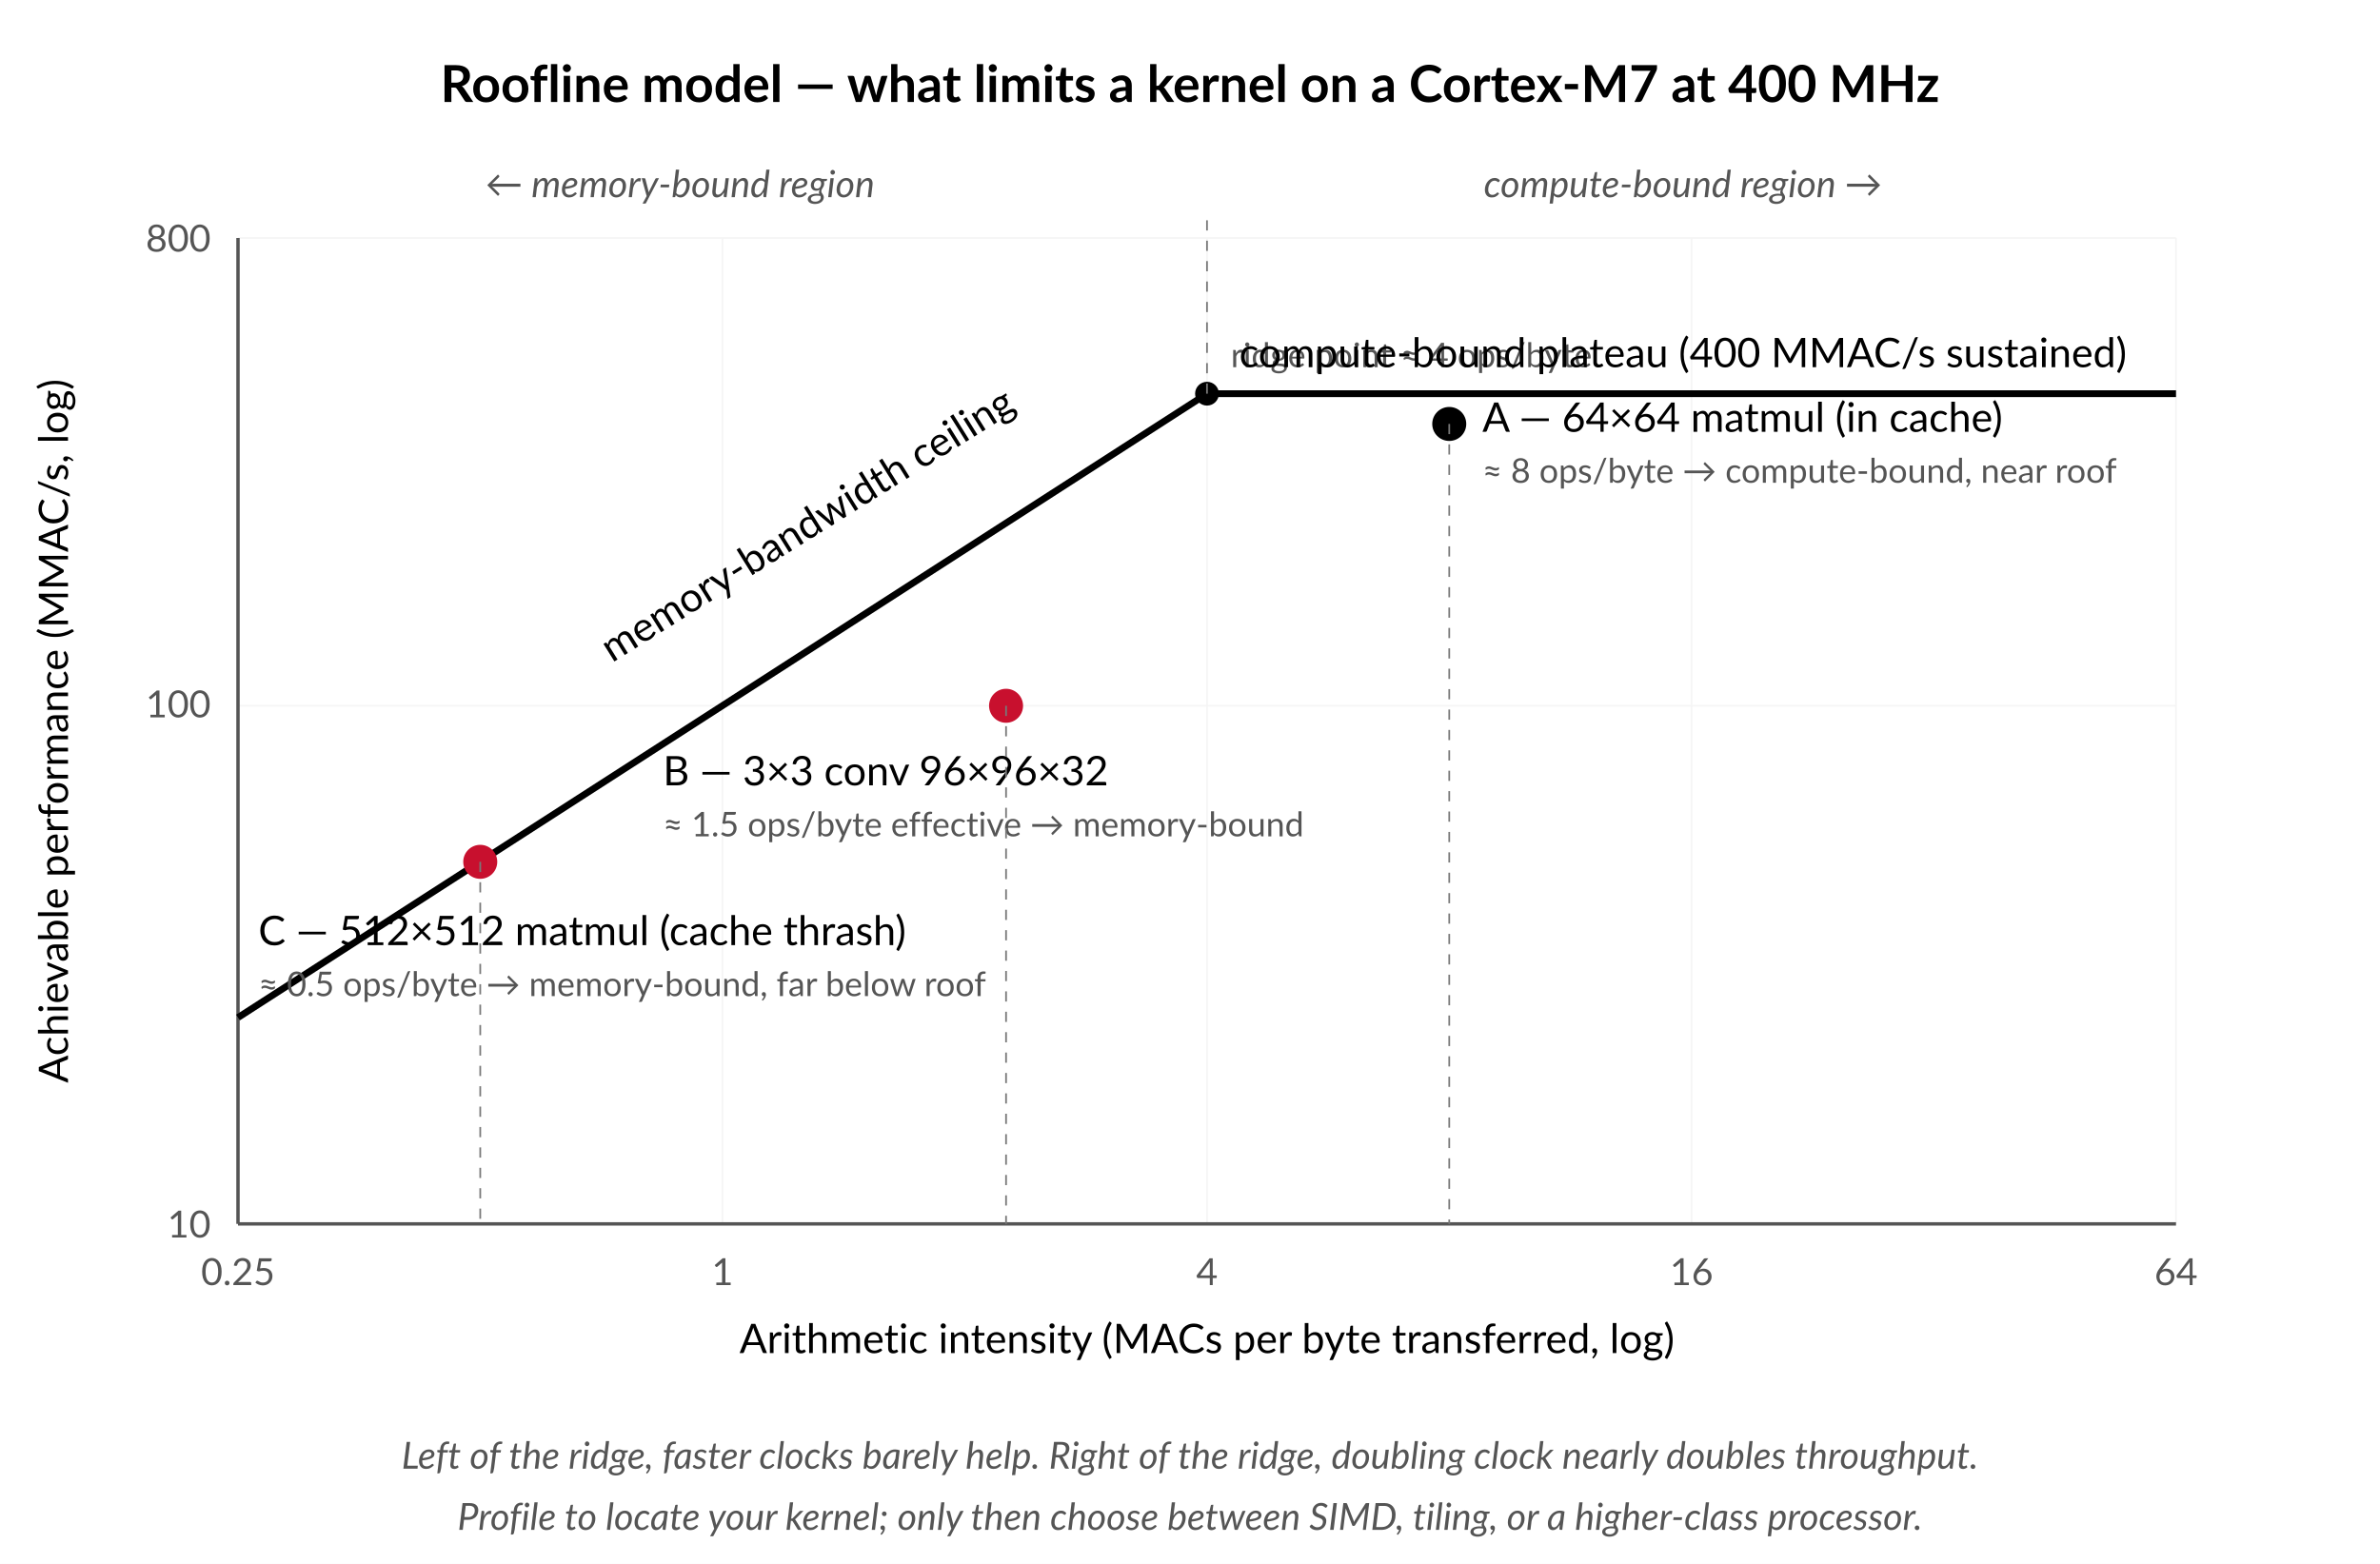
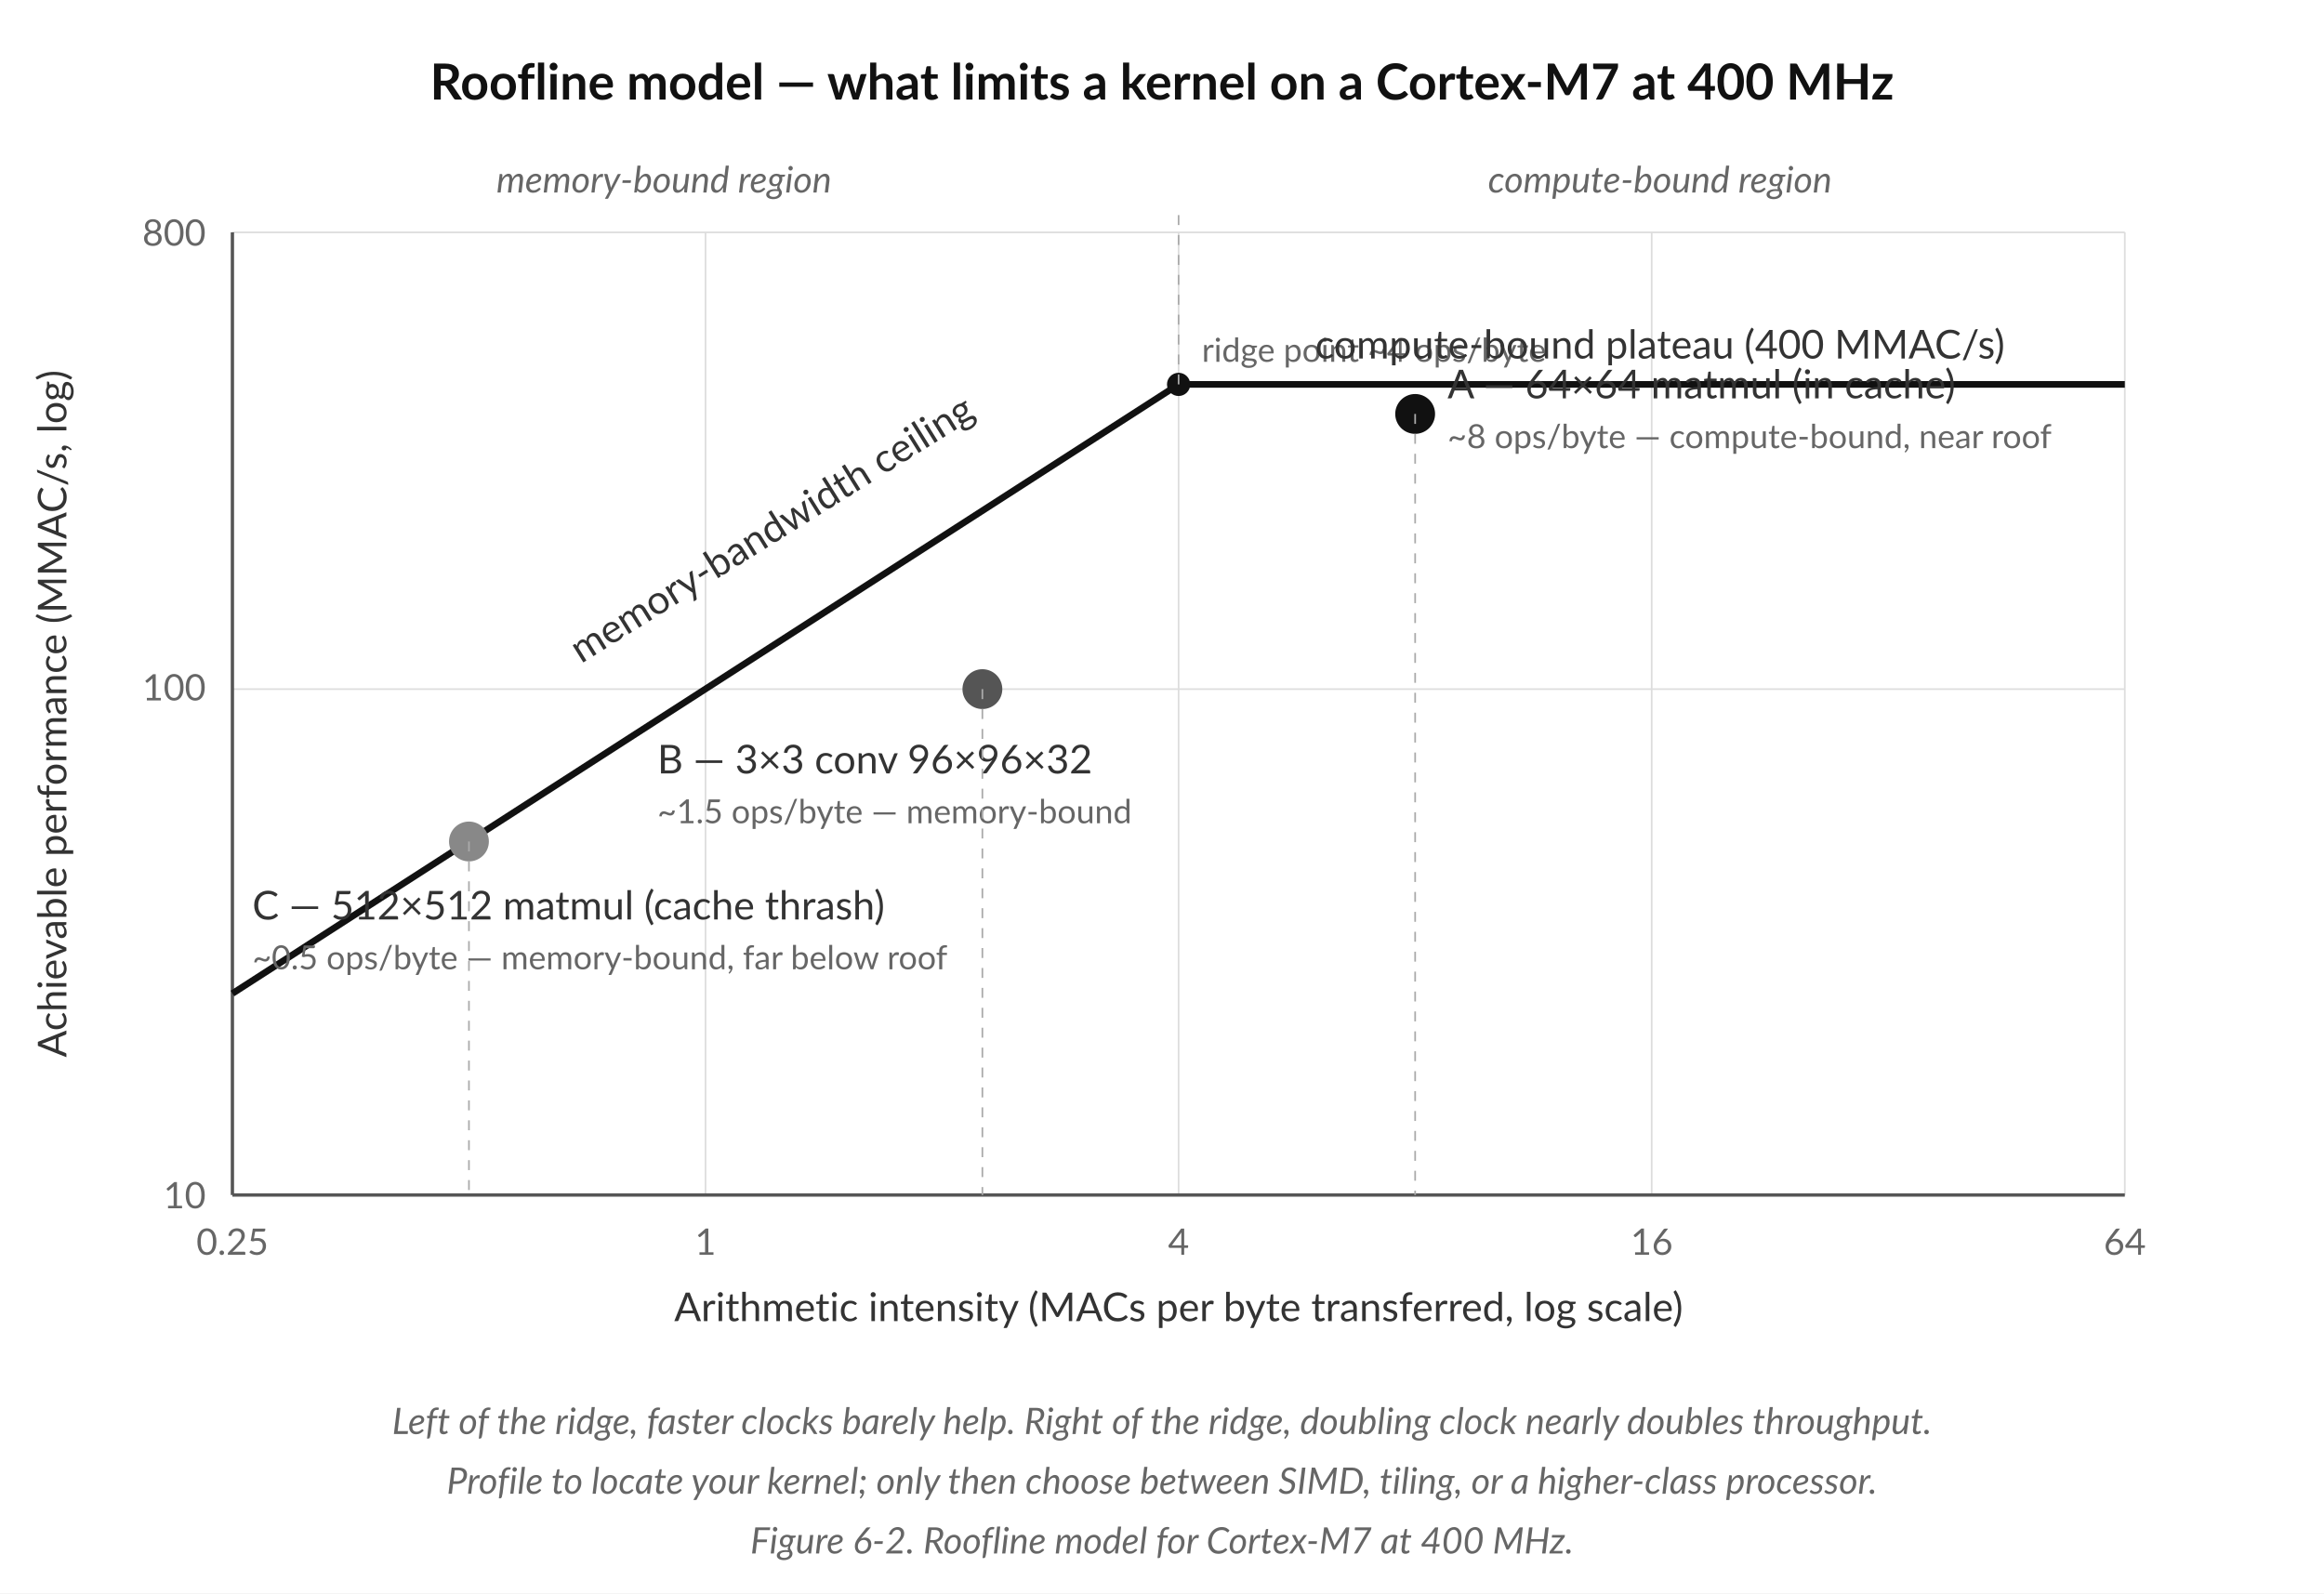
- <svg xmlns="http://www.w3.org/2000/svg" viewBox="0 0 700 460" role="img" aria-labelledby="t06-02 d06-02">
+ <svg xmlns="http://www.w3.org/2000/svg" viewBox="0 0 700 480" role="img" aria-labelledby="t06-02 d06-02">
  <defs>
    <style>
-       .ti { font-family: 'Real Head Pro', 'FF Real', Lato, sans-serif; font-size: 15px; font-weight: bold; fill: #000000; }
-       .lb { font-family: 'Real Head Pro', 'FF Real', Lato, sans-serif; font-size: 12px; fill: #000000; }
-       .sm { font-family: 'Real Head Pro', 'FF Real', Lato, sans-serif; font-size: 10px; fill: #555555; }
-       .ax { font-family: 'Real Head Pro', 'FF Real', Lato, sans-serif; font-size: 11px; fill: #555555; }
-       .cap { font-family: 'Real Head Pro', 'FF Real', Lato, sans-serif; font-size: 11px; font-style: italic; fill: #555555; }
+       .ti { font-family: Lato, 'Helvetica Neue', Arial, sans-serif; font-size: 15px; font-weight: bold; fill: #111111; }
+       .lb { font-family: Lato, 'Helvetica Neue', Arial, sans-serif; font-size: 12px; fill: #333333; }
+       .sm { font-family: Lato, 'Helvetica Neue', Arial, sans-serif; font-size: 10px; fill: #666666; }
+       .ax { font-family: Lato, 'Helvetica Neue', Arial, sans-serif; font-size: 11px; fill: #666666; }
+       .cap { font-family: Lato, 'Helvetica Neue', Arial, sans-serif; font-size: 11px; font-style: italic; fill: #666666; }
    </style>
    <marker id="ar2" markerWidth="8" markerHeight="6" refX="7" refY="3" orient="auto">
-       <polygon points="0 0, 8 3, 0 6" fill="#000000" />
+       <polygon points="0 0, 8 3, 0 6" fill="#333333" />
    </marker>
  </defs>
-   <rect width="700" height="460" fill="#FFFFFF" />
+   <rect width="700" height="480" fill="#FFFFFF" />
  <text x="350" y="30" text-anchor="middle" class="ti">Roofline model — what limits a kernel on a Cortex-M7 at 400 MHz</text>
-   <line x1="70" y1="70" x2="70" y2="360" stroke="#F5F5F5" stroke-width="0.5" />
-   <line x1="212.5" y1="70" x2="212.5" y2="360" stroke="#F5F5F5" stroke-width="0.5" />
-   <line x1="355" y1="70" x2="355" y2="360" stroke="#F5F5F5" stroke-width="0.5" />
-   <line x1="497.5" y1="70" x2="497.5" y2="360" stroke="#F5F5F5" stroke-width="0.5" />
-   <line x1="640" y1="70" x2="640" y2="360" stroke="#F5F5F5" stroke-width="0.5" />
-   <line x1="70" y1="360" x2="640" y2="360" stroke="#F5F5F5" stroke-width="0.5" />
-   <line x1="70" y1="207.6" x2="640" y2="207.6" stroke="#F5F5F5" stroke-width="0.5" />
-   <line x1="70" y1="70" x2="640" y2="70" stroke="#F5F5F5" stroke-width="0.5" />
+   <line x1="70" y1="70" x2="70" y2="360" stroke="#DDDDDD" stroke-width="0.5" />
+   <line x1="212.5" y1="70" x2="212.5" y2="360" stroke="#DDDDDD" stroke-width="0.5" />
+   <line x1="355" y1="70" x2="355" y2="360" stroke="#DDDDDD" stroke-width="0.5" />
+   <line x1="497.5" y1="70" x2="497.5" y2="360" stroke="#DDDDDD" stroke-width="0.5" />
+   <line x1="640" y1="70" x2="640" y2="360" stroke="#DDDDDD" stroke-width="0.5" />
+   <line x1="70" y1="360" x2="640" y2="360" stroke="#DDDDDD" stroke-width="0.5" />
+   <line x1="70" y1="207.6" x2="640" y2="207.6" stroke="#DDDDDD" stroke-width="0.5" />
+   <line x1="70" y1="70" x2="640" y2="70" stroke="#DDDDDD" stroke-width="0.5" />
  <line x1="70" y1="70" x2="70" y2="360" stroke="#555555" stroke-width="1" />
  <line x1="70" y1="360" x2="640" y2="360" stroke="#555555" stroke-width="1" />
  <text x="70" y="378" text-anchor="middle" class="ax">0.25</text>
  <text x="212.5" y="378" text-anchor="middle" class="ax">1</text>
  <text x="355" y="378" text-anchor="middle" class="ax">4</text>
  <text x="497.5" y="378" text-anchor="middle" class="ax">16</text>
  <text x="640" y="378" text-anchor="middle" class="ax">64</text>
-   <text x="355" y="398" text-anchor="middle" class="lb">Arithmetic intensity (MACs per byte transferred, log)</text>
+   <text x="355" y="398" text-anchor="middle" class="lb">Arithmetic intensity (MACs per byte transferred, log scale)</text>
  <text x="62" y="364" text-anchor="end" class="ax">10</text>
  <text x="62" y="211" text-anchor="end" class="ax">100</text>
  <text x="62" y="74" text-anchor="end" class="ax">800</text>
  <text x="20" y="215" text-anchor="middle" class="lb" transform="rotate(-90 20 215)">Achievable performance (MMAC/s, log)</text>
-   <line x1="70" y1="299.3" x2="355" y2="115.8" stroke="#000000" stroke-width="2" />
-   <line x1="355" y1="115.8" x2="640" y2="115.8" stroke="#000000" stroke-width="2" />
-   <circle cx="355" cy="115.8" r="3.5" fill="#000000" />
-   <text x="362" y="108" class="sm">ridge point ≈ 4 ops/byte</text>
-   <text x="180" y="195" class="lb" transform="rotate(-32 180 195)">memory-bandwidth ceiling</text>
-   <text x="495" y="108" text-anchor="middle" class="lb">compute-bound plateau (400 MMAC/s sustained)</text>
-   <circle cx="426.25" cy="124.7" r="5" fill="#000000" />
-   <text x="436" y="127" class="lb">A — 64×64 matmul (in cache)</text>
-   <text x="436" y="142" class="sm">≈ 8 ops/byte → compute-bound, near roof</text>
-   <circle cx="295.9" cy="207.6" r="5" fill="#C8102E" />
-   <text x="195" y="231" class="lb">B — 3×3 conv 96×96×32</text>
-   <text x="195" y="246" class="sm">≈ 1.5 ops/byte effective → memory-bound</text>
-   <circle cx="141.25" cy="253.5" r="5" fill="#C8102E" />
-   <text x="76" y="278" class="lb">C — 512×512 matmul (cache thrash)</text>
-   <text x="76" y="293" class="sm">≈ 0.5 ops/byte → memory-bound, far below roof</text>
-   <line x1="141.25" y1="253.5" x2="141.25" y2="360" stroke="#787878" stroke-width="0.5" stroke-dasharray="3 3" />
-   <line x1="295.9" y1="207.6" x2="295.9" y2="360" stroke="#787878" stroke-width="0.5" stroke-dasharray="3 3" />
-   <line x1="426.25" y1="124.7" x2="426.25" y2="360" stroke="#787878" stroke-width="0.5" stroke-dasharray="3 3" />
-   <line x1="355" y1="115.8" x2="355" y2="62" stroke="#787878" stroke-width="0.5" stroke-dasharray="3 3" />
-   <text x="200" y="58" text-anchor="middle" class="cap">← memory-bound region</text>
-   <text x="495" y="58" text-anchor="middle" class="cap">compute-bound region →</text>
+   <line x1="70" y1="299.3" x2="355" y2="115.8" stroke="#111111" stroke-width="2" />
+   <line x1="355" y1="115.8" x2="640" y2="115.8" stroke="#111111" stroke-width="2" />
+   <circle cx="355" cy="115.8" r="3.5" fill="#111111" />
+   <text x="362" y="109" class="sm">ridge point ~4 ops/byte</text>
+   <text x="175" y="200" class="lb" transform="rotate(-32 175 200)">memory-bandwidth ceiling</text>
+   <text x="500" y="108" text-anchor="middle" class="lb">compute-bound plateau (400 MMAC/s)</text>
+   <circle cx="426.25" cy="124.7" r="6" fill="#111111" />
+   <text x="436" y="120" class="lb">A — 64×64 matmul (in cache)</text>
+   <text x="436" y="135" class="sm">~8 ops/byte — compute-bound, near roof</text>
+   <circle cx="295.9" cy="207.6" r="6" fill="#555555" />
+   <text x="198" y="233" class="lb">B — 3×3 conv 96×96×32</text>
+   <text x="198" y="248" class="sm">~1.5 ops/byte — memory-bound</text>
+   <circle cx="141.25" cy="253.5" r="6" fill="#888888" />
+   <text x="76" y="277" class="lb">C — 512×512 matmul (cache thrash)</text>
+   <text x="76" y="292" class="sm">~0.5 ops/byte — memory-bound, far below roof</text>
+   <line x1="141.25" y1="253.5" x2="141.25" y2="360" stroke="#AAAAAA" stroke-width="0.5" stroke-dasharray="3 3" />
+   <line x1="295.9" y1="207.6" x2="295.9" y2="360" stroke="#AAAAAA" stroke-width="0.5" stroke-dasharray="3 3" />
+   <line x1="426.25" y1="124.7" x2="426.25" y2="360" stroke="#AAAAAA" stroke-width="0.5" stroke-dasharray="3 3" />
+   <line x1="355" y1="115.8" x2="355" y2="62" stroke="#AAAAAA" stroke-width="0.5" stroke-dasharray="3 3" />
+   <text x="200" y="58" text-anchor="middle" class="cap">memory-bound region</text>
+   <text x="500" y="58" text-anchor="middle" class="cap">compute-bound region</text>
  <text x="350" y="432" text-anchor="middle" class="cap">Left of the ridge, faster clocks barely help. Right of the ridge, doubling clock nearly doubles throughput.</text>
  <text x="350" y="450" text-anchor="middle" class="cap">Profile to locate your kernel; only then choose between SIMD, tiling, or a higher-class processor.</text>
+   <text x="350" y="468" text-anchor="middle" class="cap">Figure 6-2. Roofline model for Cortex-M7 at 400 MHz.</text>
</svg>
